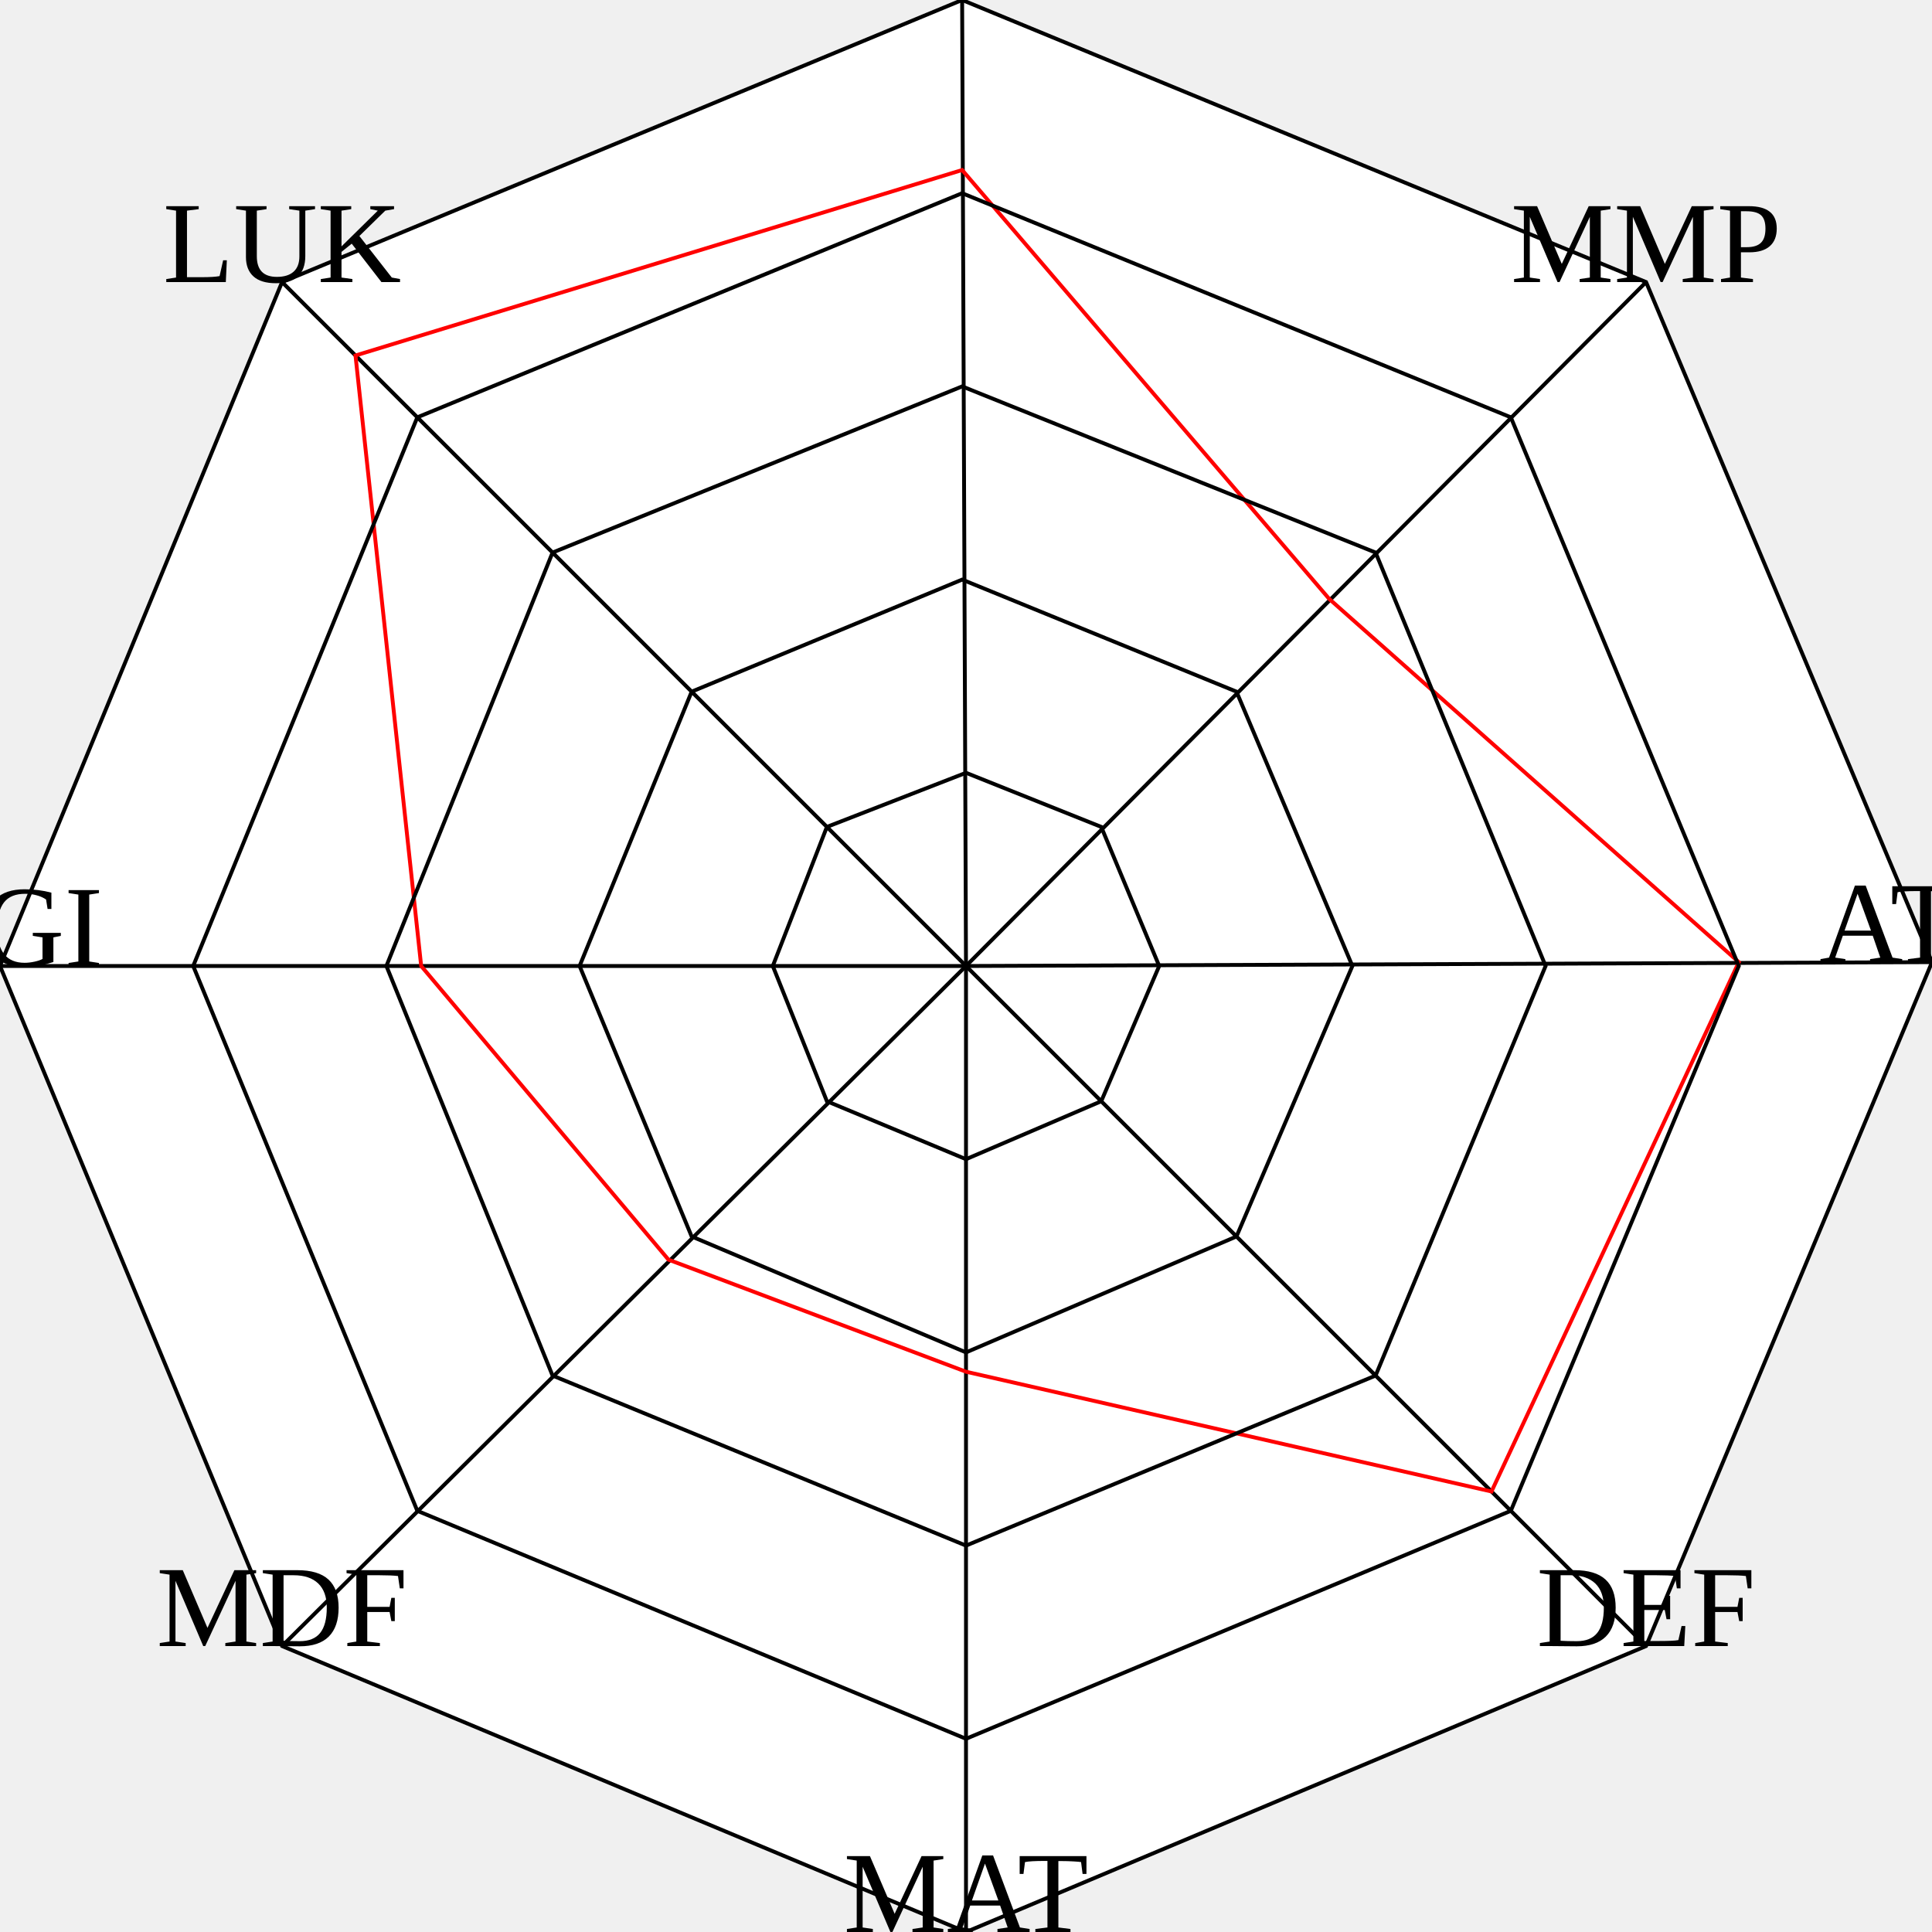
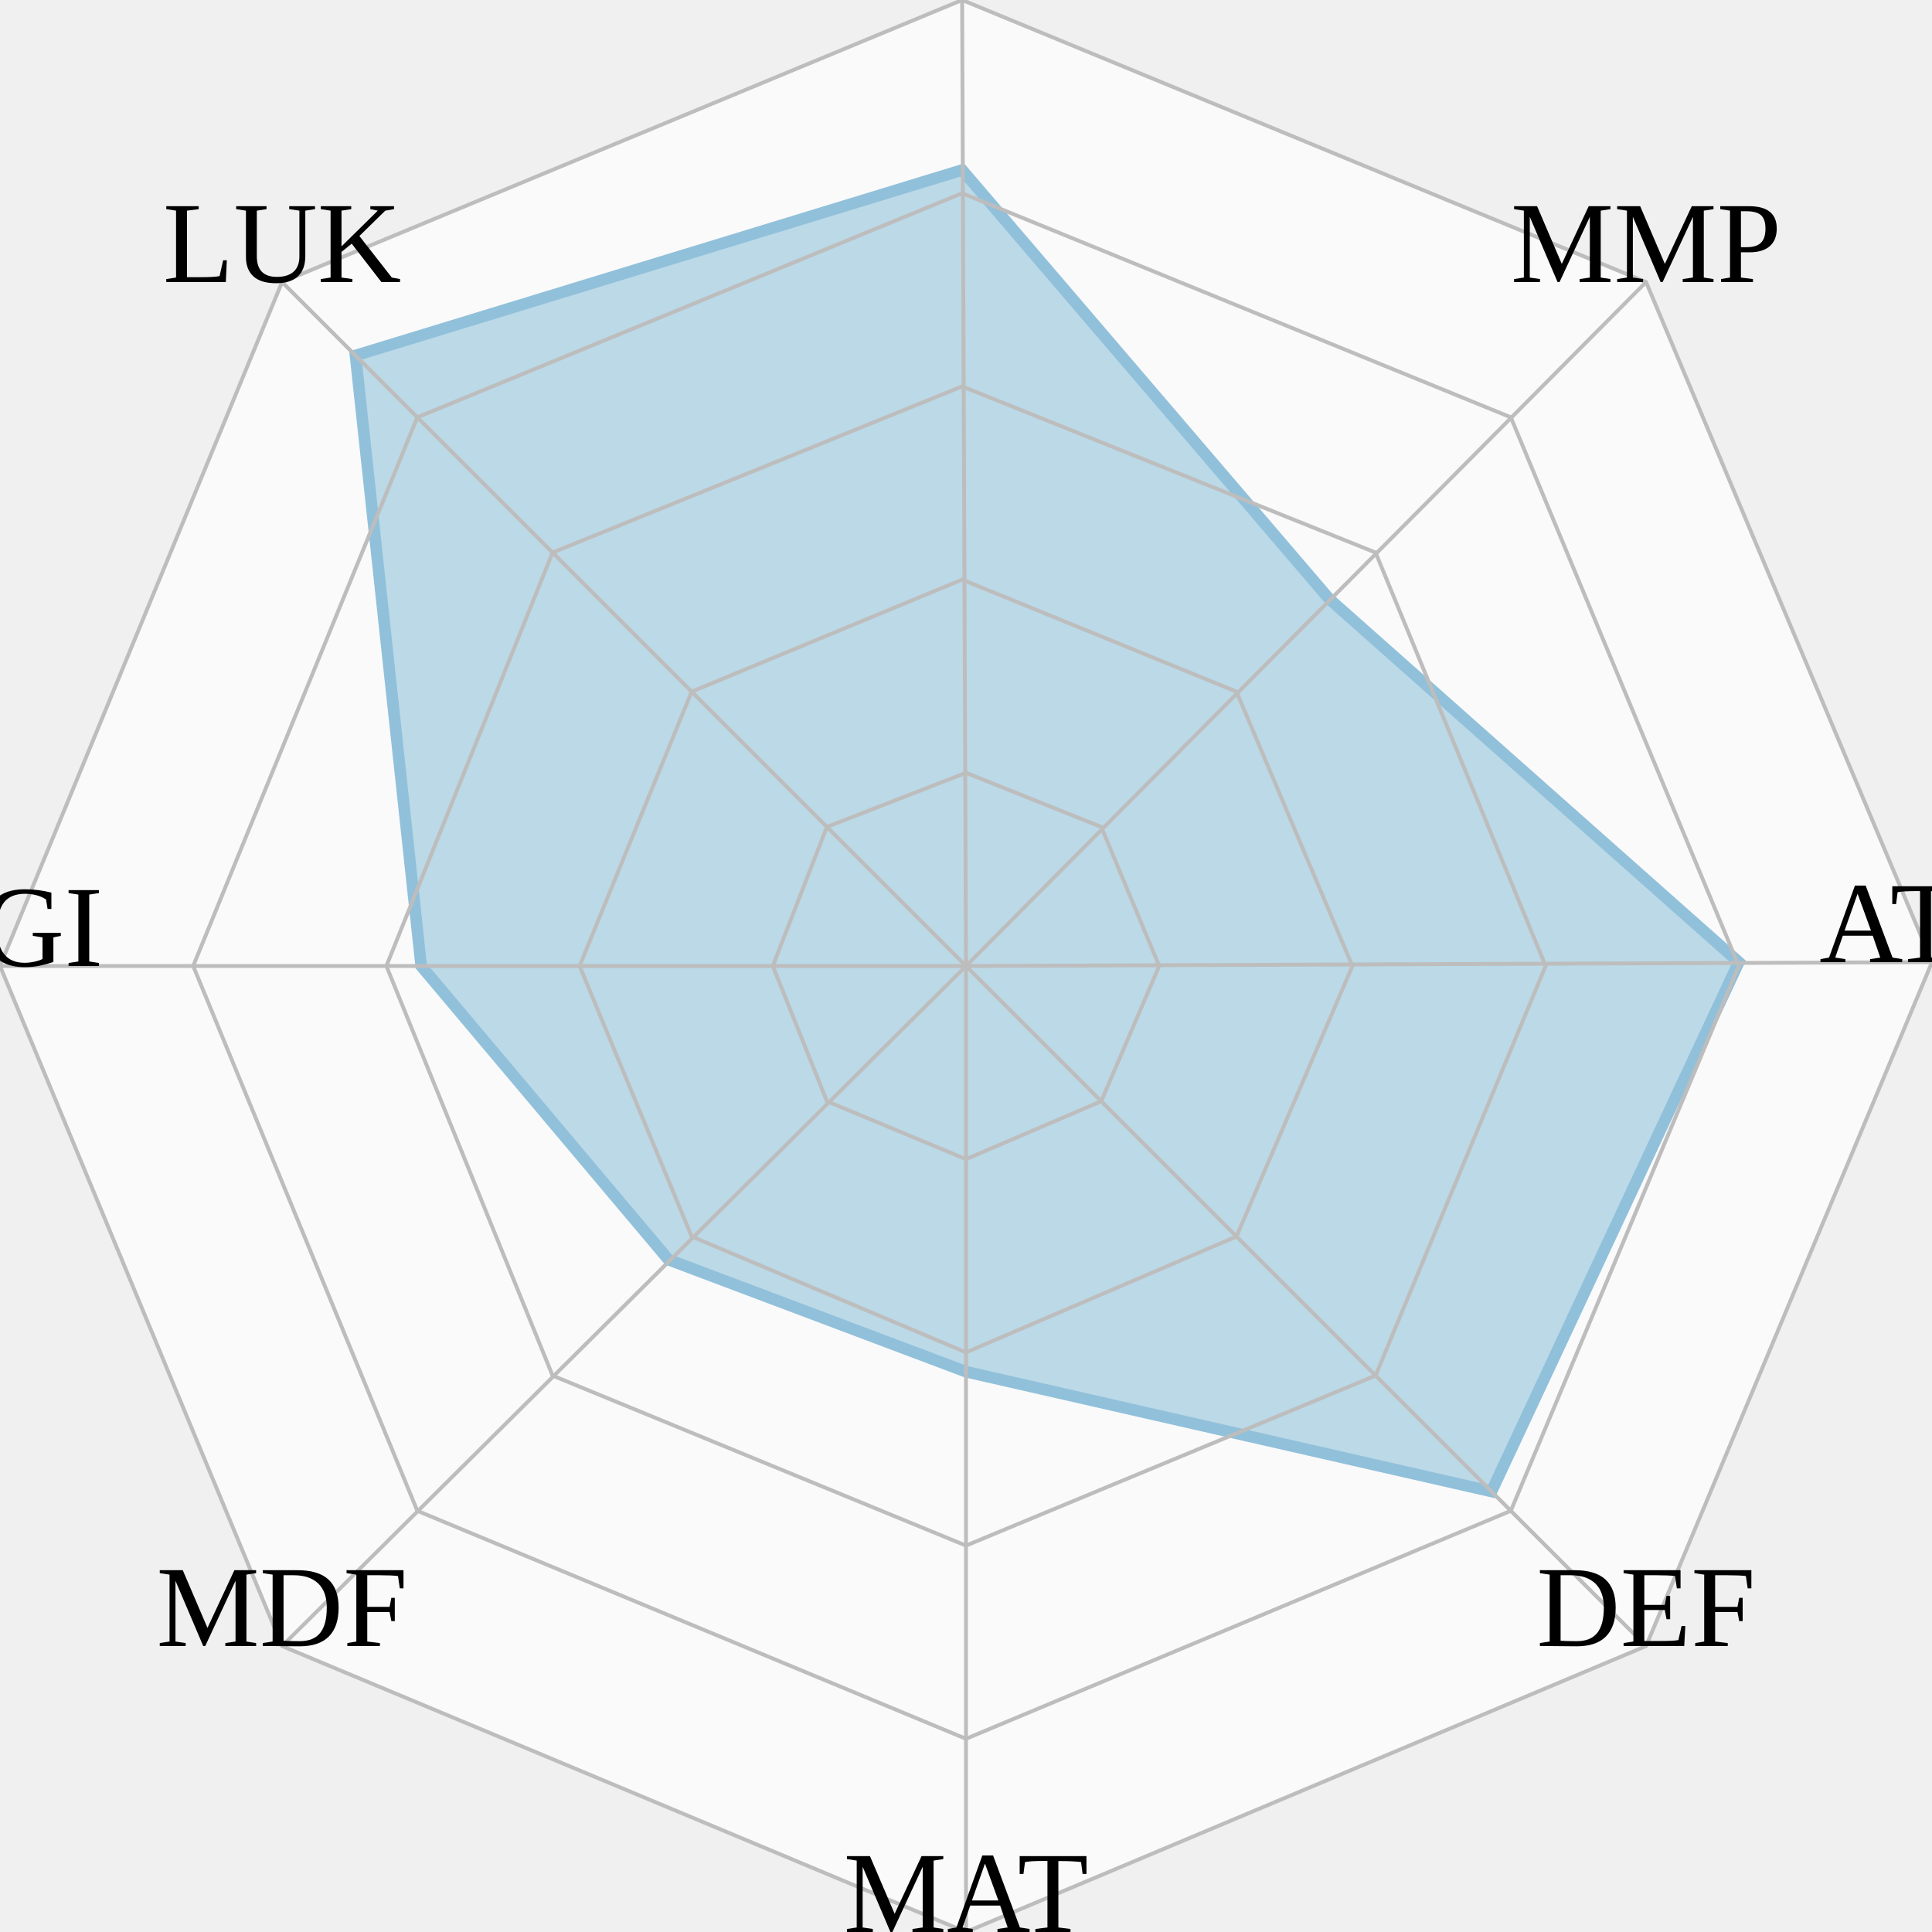
<svg xmlns="http://www.w3.org/2000/svg" width="500" height="500">
  <circle cx="250" cy="250" r="100" />
-   <polygon points="249,0 426,73 500,249 426,426 250,500 73,426 0,250 73,73" style="fill:white; stroke:black; " />
-   <line x1="250" y1="250" x2="249" y2="0" style="stroke:black;" />
-   <line x1="250" y1="250" x2="426" y2="73" style="stroke:black;" />
-   <line x1="250" y1="250" x2="500" y2="249" style="stroke:black;" />
-   <line x1="250" y1="250" x2="426" y2="426" style="stroke:black;" />
-   <line x1="250" y1="250" x2="250" y2="500" style="stroke:black;" />
-   <line x1="250" y1="250" x2="73" y2="426" style="stroke:black;" />
-   <line x1="250" y1="250" x2="0" y2="250" style="stroke:black;" />
-   <line x1="250" y1="250" x2="73" y2="73" style="stroke:black;" />
-   <polygon points="249,44 344,155 450,249 386,386 250,355 173,326 109,250 92,92" style="fill:none; stroke:red; " />
-   <polygon points="250,250 250,250 250,250 250,250 250,250 250,250 250,250 250,250" style="fill:none; stroke:black;" />
-   <polygon points="300,250 285,285 250,300 214,285 200,250 214,214 250,200 285,214" style="fill:none; stroke:black;" />
-   <polygon points="350,250 320,320 250,350 179,320 150,250 179,179 249,150 320,179" style="fill:none; stroke:black;" />
-   <polygon points="400,250 356,356 250,400 143,356 100,250 143,143 249,100 356,143" style="fill:none; stroke:black;" />
-   <polygon points="450,250 391,391 250,450 108,391 50,250 108,108 249,50 391,108" style="fill:none; stroke:black;" />
+   <polygon points="249,0 426,73 500,249 426,426 250,500 73,426 0,250 73,73" style="fill:#FAFAFA; stroke:#BDBDBD; " />
+   <polygon points="249,44 344,155 450,249 386,386 250,355 173,326 109,250 92,92" style="fill:#BBD9E7; stroke:#91C0DA; stroke-width: 3px;" />
+   <line x1="250" y1="250" x2="249" y2="0" style="fill:#FAFAFA; stroke:#BDBDBD; " />
+   <line x1="250" y1="250" x2="426" y2="73" style="fill:#FAFAFA; stroke:#BDBDBD; " />
+   <line x1="250" y1="250" x2="500" y2="249" style="fill:#FAFAFA; stroke:#BDBDBD; " />
+   <line x1="250" y1="250" x2="426" y2="426" style="fill:#FAFAFA; stroke:#BDBDBD; " />
+   <line x1="250" y1="250" x2="250" y2="500" style="fill:#FAFAFA; stroke:#BDBDBD; " />
+   <line x1="250" y1="250" x2="73" y2="426" style="fill:#FAFAFA; stroke:#BDBDBD; " />
+   <line x1="250" y1="250" x2="0" y2="250" style="fill:#FAFAFA; stroke:#BDBDBD; " />
+   <line x1="250" y1="250" x2="73" y2="73" style="fill:#FAFAFA; stroke:#BDBDBD; " />
+   <polygon points="250,250 250,250 250,250 250,250 250,250 250,250 250,250 250,250" style="fill:none; stroke:#BDBDBD;" />
+   <polygon points="300,250 285,285 250,300 214,285 200,250 214,214 250,200 285,214" style="fill:none; stroke:#BDBDBD;" />
+   <polygon points="350,250 320,320 250,350 179,320 150,250 179,179 249,150 320,179" style="fill:none; stroke:#BDBDBD;" />
+   <polygon points="400,250 356,356 250,400 143,356 100,250 143,143 249,100 356,143" style="fill:none; stroke:#BDBDBD;" />
+   <polygon points="450,250 391,391 250,450 108,391 50,250 108,108 249,50 391,108" style="fill:none; stroke:#BDBDBD;" />
  <text x="249" y="0" style="text-anchor:middle; font-size:30px; fill:black;">MHP</text>
  <text x="426" y="73" style="text-anchor:middle; font-size:30px; fill:black;">MMP</text>
  <text x="500" y="249" style="text-anchor:middle; font-size:30px; fill:black;">ATK</text>
  <text x="426" y="426" style="text-anchor:middle; font-size:30px; fill:black;">DEF</text>
  <text x="250" y="500" style="text-anchor:middle; font-size:30px; fill:black;">MAT</text>
  <text x="73" y="426" style="text-anchor:middle; font-size:30px; fill:black;">MDF</text>
  <text x="0" y="250" style="text-anchor:middle; font-size:30px; fill:black;">AGI</text>
  <text x="73" y="73" style="text-anchor:middle; font-size:30px; fill:black;">LUK</text>
</svg>
